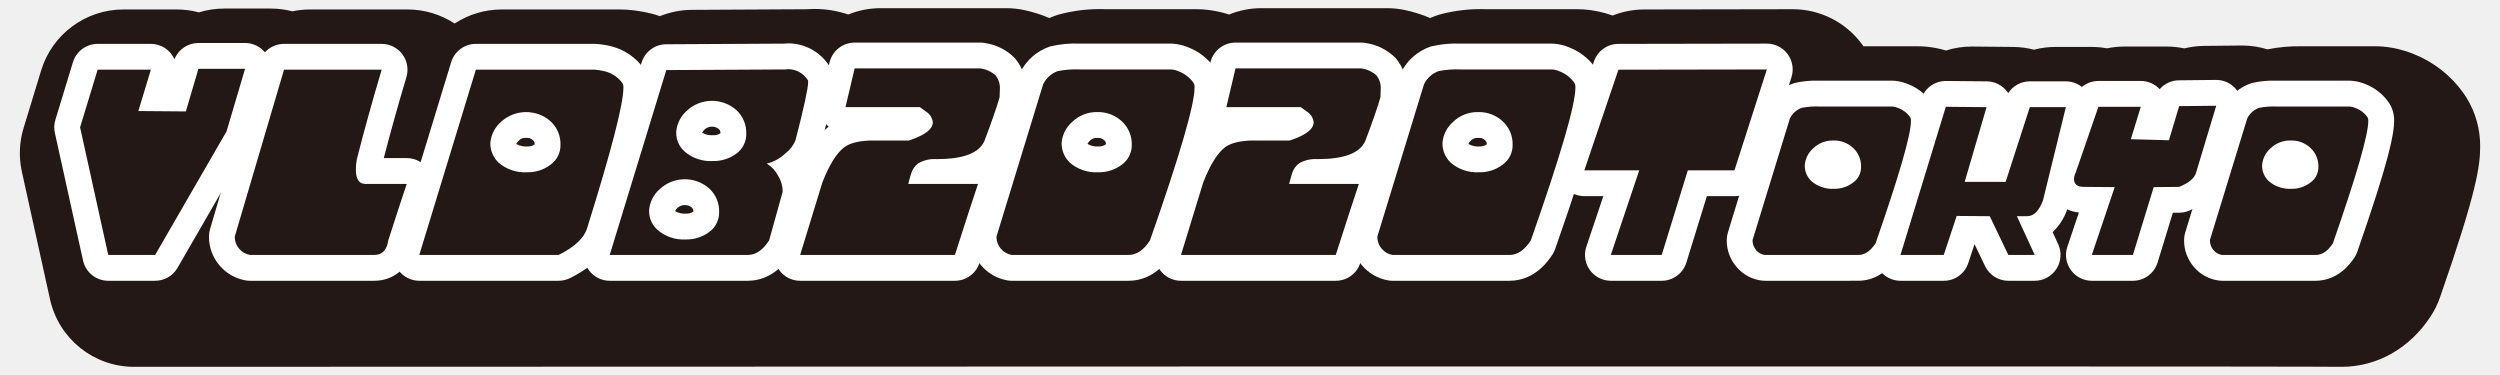
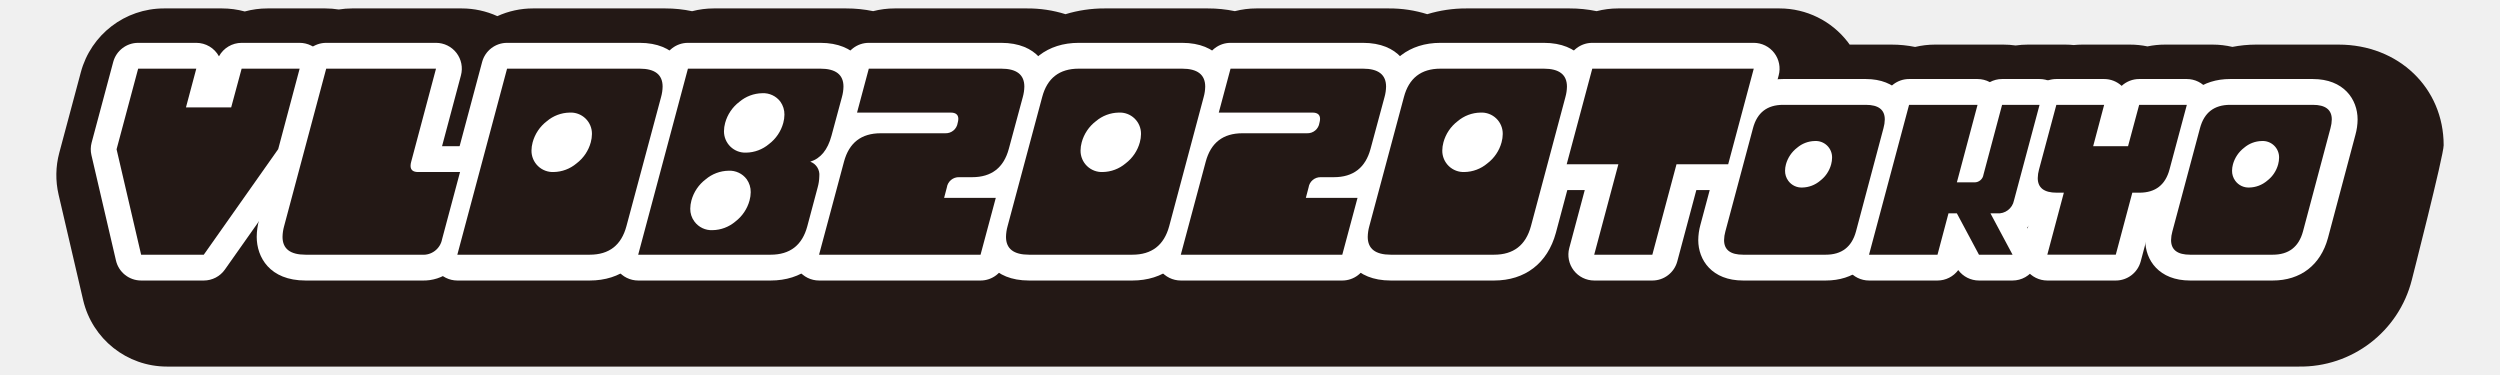
<svg xmlns="http://www.w3.org/2000/svg" viewBox="0 0 566.929 85.039">
  <defs>
    <style>.a{fill:#231815;}.b{fill:#fff;}</style>
  </defs>
-   <path class="a" d="M530.991,83.187c8.077,0,15.446-4.174,20.217-11.453a19.506,19.506,0,0,0,2.106-4.275c8.418-24.147,9.115-29.941,9.115-34.168a20.723,20.723,0,0,0-3.111-11.161q-.29-.465-.607-.913a25.237,25.237,0,0,0-11.33-8.952,23.769,23.769,0,0,0-6.965-1.697q-.844-.073-1.69-.073H522.143a36.188,36.188,0,0,0-7.955.697,19.492,19.492,0,0,0-5.755-.872c-.068,0-8.613.089-8.613.089a19.534,19.534,0,0,0-4.47.565,19.49,19.49,0,0,0-4.027-.42h-9.609a19.486,19.486,0,0,0-3.894.406,19.501,19.501,0,0,0-3.489-.318H466.157a19.498,19.498,0,0,0-4.909.626,19.493,19.493,0,0,0-4.72-.625s-9.354-.089-9.416-.089a19.461,19.461,0,0,0-5.813.897,23.613,23.613,0,0,0-4.594-.882q-.844-.073-1.69-.073H422.567c-.093-.134-.18-.271-.276-.403a19.515,19.515,0,0,0-15.76-8.005l-33.696.059a19.464,19.464,0,0,0-7.137,1.375,24.38,24.38,0,0,0-6.59-1.39c-.432-.029-.865-.043-1.298-.043H337.097A35.559,35.559,0,0,0,326.44,3.303c-.148.045-.297.092-.444.14-.574.188-1.129.417-1.684.647a29.864,29.864,0,0,0-5.73-1.814,19.536,19.536,0,0,0-4.043-.423H286.033a19.443,19.443,0,0,0-7.316,1.439,24.369,24.369,0,0,0-5.976-1.162c-.432-.029-.865-.043-1.298-.043H250.73A35.56,35.56,0,0,0,240.073,3.303q-.223.067-.444.14c-.574.188-1.129.417-1.684.647a29.864,29.864,0,0,0-5.73-1.814,19.535,19.535,0,0,0-4.043-.423H199.666a19.444,19.444,0,0,0-7.298,1.432,24.271,24.271,0,0,0-7.702-1.256c-.577,0-1.159.021-1.742.064l-26.078.142a19.463,19.463,0,0,0-7.211,1.435c-.318-.107-.629-.228-.953-.325q-.369-.11-.741-.206a32.997,32.997,0,0,0-5.767-.94q-.71-.052-1.424-.052H113.767a19.468,19.468,0,0,0-10.669,3.188A19.512,19.512,0,0,0,92.41,2.146H70.261a19.492,19.492,0,0,0-3.96.421,19.491,19.491,0,0,0-4.875-.626H50.85a19.495,19.495,0,0,0-5.75.865,19.491,19.491,0,0,0-5.031-.66h-12.07A19.515,19.515,0,0,0,9.333,15.968L5.348,29.035a19.514,19.514,0,0,0-.391,9.896l6.387,28.945a19.516,19.516,0,0,0,19.057,15.31S518.418,82.981,530.991,83.187Z" />
-   <path class="b" d="M24.546,63.672A5.854,5.854,0,0,1,18.83,59.079L12.443,30.134a5.846,5.846,0,0,1,.117-2.969l3.984-13.066a5.854,5.854,0,0,1,5.6-4.147h12.07a5.854,5.854,0,0,1,5.347,3.471,5.855,5.855,0,0,1,5.434-3.676H55.572a5.854,5.854,0,0,1,5.614,7.513l-4.189,14.18a5.85,5.85,0,0,1-.545,1.27L40.25,60.747a5.854,5.854,0,0,1-5.069,2.925Z" />
-   <path class="b" d="M56.702,63.672a5.87,5.87,0,0,1-.943-.077A10.036,10.036,0,0,1,47.39,53.628a5.84,5.84,0,0,1,.24-1.657L58.792,14.149a5.854,5.854,0,0,1,5.615-4.197H86.555a5.854,5.854,0,0,1,5.609,7.533c-1.895,6.335-3.619,12.504-5.132,18.366h5.207a5.855,5.855,0,0,1,5.548,7.724c-1.145,3.396-2.501,7.539-4.034,12.319-.893,4.746-4.344,7.779-8.926,7.779Zm29.86-25.005Z" />
-   <path class="b" d="M95.081,63.672a5.855,5.855,0,0,1-5.599-7.564l12.832-42.012a5.854,5.854,0,0,1,5.599-4.145H134.895q.214,0,.427.016a19.266,19.266,0,0,1,3.371.549c.075.019.148.04.222.061a12.888,12.888,0,0,1,6.915,4.747,7.392,7.392,0,0,1,1.395,4.612c0,2.967-.963,9.453-8.47,33.475-1.139,3.843-4.346,7.12-9.507,9.659a5.857,5.857,0,0,1-2.584.602Zm22.06-30.99a4.349,4.349,0,0,0,2.403.531,2.616,2.616,0,0,0,1.699-.477,1.118,1.118,0,0,0-.379-.949,1.983,1.983,0,0,0-1.554-.517,2.036,2.036,0,0,0-1.611.561,3.066,3.066,0,0,0-.615.776C117.098,32.629,117.117,32.654,117.14,32.682Z" />
-   <path class="b" d="M138.264,63.672a5.855,5.855,0,0,1-5.598-7.568L145.498,14.18a5.855,5.855,0,0,1,5.566-4.141l26.63-.144a10.556,10.556,0,0,1,1.116-.061,11.066,11.066,0,0,1,8.903,4.608,6.308,6.308,0,0,1,1.404,4.147c0,1.38-.234,3.759-3.027,14.587a11.578,11.578,0,0,1-3.669,5.597,11.699,11.699,0,0,1,.925,4.425,7.889,7.889,0,0,1-.314,2.196l-2.978,10.684a5.878,5.878,0,0,1-.702,1.574c-3.17,4.975-7.079,6.019-9.801,6.019Zm14.85-15.805a4.004,4.004,0,0,0,2.406.581,2.768,2.768,0,0,0,1.704-.454,1.117,1.117,0,0,0-.384-.972,2.546,2.546,0,0,0-3.137.046,2.984,2.984,0,0,0-.618.771Zm6.152-17.754a4.145,4.145,0,0,0,2.406.551,2.832,2.832,0,0,0,1.704-.441,1.125,1.125,0,0,0-.384-.985,2.547,2.547,0,0,0-3.137.047,2.86,2.86,0,0,0-.627.791C159.239,30.087,159.252,30.099,159.266,30.113Z" />
-   <path class="b" d="M181.448,63.672a5.854,5.854,0,0,1-5.597-7.571l5.039-16.436q.065-.211.146-.417c2.011-5.141,4.196-8.487,6.868-10.517a5.853,5.853,0,0,1-1.869-5.778l2.08-8.789a5.854,5.854,0,0,1,5.697-4.506h28.506a5.851,5.851,0,0,1,1.213.127,11.879,11.879,0,0,1,6.56,3.353,10.253,10.253,0,0,1,2.506,7.179q0,.918-.069,2.083a5.837,5.837,0,0,1-.209,1.234c-.658,2.333-1.84,5.75-3.616,10.444q-.066.175-.144.346a10.797,10.797,0,0,1-2.394,3.388,5.752,5.752,0,0,1,.382.477,5.853,5.853,0,0,1,.793,5.285c-1.176,3.49-2.931,8.882-5.216,16.027a5.854,5.854,0,0,1-5.576,4.071Z" />
-   <path class="b" d="M229.436,63.672a5.87,5.87,0,0,1-.943-.077,10.036,10.036,0,0,1-8.368-9.967,5.866,5.866,0,0,1,.257-1.715L230.958,17.401a5.885,5.885,0,0,1,.456-1.083,11.657,11.657,0,0,1,6.625-5.751c.044-.014.089-.028.133-.042a24.124,24.124,0,0,1,6.704-.631h20.713q.195,0,.389.013a10.842,10.842,0,0,1,3.564.864,13.037,13.037,0,0,1,5.898,4.636,7.477,7.477,0,0,1,1.306,4.472c0,3.179-1.187,10.208-10.438,36.568a5.854,5.854,0,0,1-.586,1.207c-3.17,4.975-7.095,6.019-9.83,6.019Zm17.255-30.989a4.275,4.275,0,0,0,2.373.53,2.67,2.67,0,0,0,1.728-.489,1.085,1.085,0,0,0-.379-.924,1.996,1.996,0,0,0-1.554-.53,2.103,2.103,0,0,0-1.639.575,2.689,2.689,0,0,0-.597.747A.813.813,0,0,0,246.691,32.683Z" />
-   <path class="b" d="M267.815,63.672a5.854,5.854,0,0,1-5.597-7.571l5.039-16.436q.065-.211.145-.417c2.011-5.141,4.196-8.487,6.868-10.517a5.852,5.852,0,0,1-1.869-5.778l2.08-8.789a5.854,5.854,0,0,1,5.697-4.506h28.506a5.852,5.852,0,0,1,1.213.127,11.878,11.878,0,0,1,6.56,3.353,10.253,10.253,0,0,1,2.506,7.179q0,.918-.069,2.083a5.837,5.837,0,0,1-.209,1.234c-.658,2.333-1.84,5.75-3.616,10.444q-.066.175-.144.346a10.797,10.797,0,0,1-2.394,3.388,5.752,5.752,0,0,1,.382.477,5.853,5.853,0,0,1,.793,5.285c-1.176,3.49-2.931,8.882-5.216,16.027a5.854,5.854,0,0,1-5.576,4.071Z" />
-   <path class="b" d="M315.803,63.672a5.87,5.87,0,0,1-.943-.077,10.036,10.036,0,0,1-8.368-9.967,5.866,5.866,0,0,1,.257-1.715L317.325,17.401a5.878,5.878,0,0,1,.456-1.083,11.657,11.657,0,0,1,6.625-5.751c.044-.014.089-.028.133-.042a24.124,24.124,0,0,1,6.704-.631h20.713q.195,0,.389.013a10.842,10.842,0,0,1,3.564.864,13.037,13.037,0,0,1,5.898,4.636,7.477,7.477,0,0,1,1.306,4.472c0,3.179-1.187,10.208-10.438,36.568a5.854,5.854,0,0,1-.586,1.207c-3.17,4.975-7.095,6.019-9.83,6.019Zm17.255-30.989a4.275,4.275,0,0,0,2.373.53,2.67,2.67,0,0,0,1.728-.489,1.085,1.085,0,0,0-.379-.924,1.996,1.996,0,0,0-1.554-.53,2.103,2.103,0,0,0-1.639.575,2.687,2.687,0,0,0-.597.747A.8.8,0,0,0,333.059,32.683Z" />
-   <path class="b" d="M365.286,63.672a5.855,5.855,0,0,1-5.55-7.719l3.853-11.471H359.28a5.854,5.854,0,0,1-5.544-7.733L361.47,13.927a5.854,5.854,0,0,1,5.534-3.976l33.672-.059a5.855,5.855,0,0,1,5.574,7.646l-7.354,22.881a5.855,5.855,0,0,1-5.574,4.064h-6.255l-4.644,15.06a5.854,5.854,0,0,1-5.594,4.129Z" />
-   <path class="b" d="M400.214,63.672a5.85,5.85,0,0,1-.745-.048,8.89,8.89,0,0,1-5.624-3.036,9.179,9.179,0,0,1-2.269-6.14,5.851,5.851,0,0,1,.258-1.717l8.467-27.598a5.828,5.828,0,0,1,.494-1.153,10.578,10.578,0,0,1,6.006-5.106c.046-.015.093-.029.14-.043a20.604,20.604,0,0,1,5.636-.531H429.16q.254,0,.507.022a10.139,10.139,0,0,1,3.032.754,11.47,11.47,0,0,1,5.287,4.163q.095.134.182.273a7.181,7.181,0,0,1,1.037,3.923c0,2.823-.993,8.555-8.354,29.671a5.865,5.865,0,0,1-.632,1.282c-3.012,4.596-6.802,5.282-8.793,5.282Z" />
-   <path class="b" d="M455.439,63.672a5.855,5.855,0,0,1-5.278-3.321l-2.392-4.983-1.421,4.291a5.854,5.854,0,0,1-5.558,4.014h-9.814a5.854,5.854,0,0,1-5.598-7.567l10.283-33.603a5.854,5.854,0,0,1,5.598-4.142c.018,0,9.285.088,9.285.088a5.855,5.855,0,0,1,4.646,2.365q.107.145.206.296a5.854,5.854,0,0,1,4.907-2.662h8.174a5.854,5.854,0,0,1,5.686,7.249l-5.186,21.152a5.881,5.881,0,0,1-.208.671,12.808,12.808,0,0,1-3.29,5.123l1.255,2.728a5.855,5.855,0,0,1-5.319,8.301Z" />
-   <path class="b" d="M474.365,63.672a5.854,5.854,0,0,1-5.547-7.725l2.621-7.772a7.545,7.545,0,0,1-6.971-7.613,8.89,8.89,0,0,1,.784-3.555l5.074-14.703a5.855,5.855,0,0,1,5.534-3.945h9.61a5.853,5.853,0,0,1,4.284,1.865,5.853,5.853,0,0,1,4.356-2.011s8.449-.088,8.47-.088a5.854,5.854,0,0,1,5.606,7.542L503.625,40.805c-.881,3.042-3.318,5.396-7.248,6.995a5.85,5.85,0,0,1-2.147.432l-1.489.015-3.462,11.287a5.854,5.854,0,0,1-5.597,4.138Z" />
-   <path class="b" d="M503.926,63.672a5.832,5.832,0,0,1-.744-.048,8.894,8.894,0,0,1-5.625-3.036,9.179,9.179,0,0,1-2.268-6.14,5.851,5.851,0,0,1,.258-1.717l8.467-27.598a5.834,5.834,0,0,1,.494-1.153,10.578,10.578,0,0,1,6.006-5.106c.047-.015.094-.029.14-.043a20.611,20.611,0,0,1,5.637-.531h16.582c.169,0,.339.007.507.022a10.142,10.142,0,0,1,3.032.754,11.473,11.473,0,0,1,5.287,4.163q.094.134.182.273a7.185,7.185,0,0,1,1.036,3.923c0,2.823-.992,8.555-8.354,29.671A5.864,5.864,0,0,1,533.93,58.39c-3.013,4.596-6.803,5.282-8.793,5.282Z" />
-   <path class="a" d="M35.181,57.818H24.546L18.16,28.872,22.144,15.806h12.07l-2.842,9.375,10.781.088,2.842-9.668H55.572l-4.19,14.18Z" />
-   <path class="a" d="M56.702,57.818a4.038,4.038,0,0,1-2.446-1.392,4.106,4.106,0,0,1-1.011-2.798L64.407,15.806H86.555Q83.391,26.382,80.93,36.079a12.078,12.078,0,0,0-.234,2.314q0,3.31,2.109,3.311h9.434Q90.452,47.007,88.049,54.507q-.469,3.31-3.223,3.311Z" />
-   <path class="a" d="M133.167,51.665q-1.025,3.457-6.504,6.152H95.081l12.832-42.012H134.895a13.337,13.337,0,0,1,2.344.381,7.127,7.127,0,0,1,3.897,2.637,1.88,1.88,0,0,1,.234,1.113Q141.37,25.415,133.167,51.665Zm-13.623-12.598a8.451,8.451,0,0,0,5.317-1.728,5.406,5.406,0,0,0,2.241-4.482,6.996,6.996,0,0,0-2.241-5.347,8.41,8.41,0,0,0-11.206.088,7.243,7.243,0,0,0-2.461,4.79v.146a6.05,6.05,0,0,0,1.875,4.365A9.17,9.17,0,0,0,119.543,39.068Z" />
-   <path class="a" d="M178.079,15.747a4.827,4.827,0,0,1,.732-.059,5.263,5.263,0,0,1,4.365,2.461q.088.059.088.439,0,2.11-2.842,13.125a6.833,6.833,0,0,1-2.256,3.018,9.462,9.462,0,0,1-4.277,2.373,6.919,6.919,0,0,1,2.549,2.725,7.03,7.03,0,0,1,1.055,3.369,2.03,2.03,0,0,1-.088.586L174.417,54.507q-2.109,3.31-4.863,3.311h-31.289l12.832-41.924ZM155.52,54.302a8.549,8.549,0,0,0,5.317-1.699,5.412,5.412,0,0,0,2.241-4.541,6.962,6.962,0,0,0-2.241-5.317,8.368,8.368,0,0,0-11.206.117A7.175,7.175,0,0,0,147.2,47.622v.234a5.672,5.672,0,0,0,1.875,4.248A8.986,8.986,0,0,0,155.52,54.302Zm6.152-17.783a8.599,8.599,0,0,0,5.317-1.685,5.401,5.401,0,0,0,2.241-4.556,6.962,6.962,0,0,0-2.241-5.317,8.368,8.368,0,0,0-11.206.117,7.175,7.175,0,0,0-2.432,4.761v.234a5.703,5.703,0,0,0,1.875,4.277A9.06,9.06,0,0,0,161.672,36.519Z" />
-   <path class="a" d="M208.606,24.302H191.731l2.08-8.789h28.506a6.483,6.483,0,0,1,3.457,1.582,4.64,4.64,0,0,1,.967,3.223q0,.762-.059,1.729-.908,3.223-3.457,9.961-1.846,4.072-10.693,4.072h-.264a7.192,7.192,0,0,0-4.043.967,4.379,4.379,0,0,0-1.582,2.256q-.381,1.201-.674,2.402h15.82q-1.787,5.303-5.244,16.113H181.448l5.039-16.436q2.373-6.064,5.01-8.027,1.875-1.348,5.859-1.494h8.76q5.42-1.787,5.42-4.131a3.267,3.267,0,0,0-1.377-2.314Q209.426,24.888,208.606,24.302Z" />
-   <path class="a" d="M229.436,57.818a4.038,4.038,0,0,1-2.446-1.392,4.107,4.107,0,0,1-1.011-2.798l10.576-34.512a5.89,5.89,0,0,1,3.31-2.988,20.956,20.956,0,0,1,5.01-.381h20.713a5.017,5.017,0,0,1,1.728.44,7.242,7.242,0,0,1,3.369,2.637,1.947,1.947,0,0,1,.205,1.055q0,5.83-10.107,34.629-2.109,3.31-4.893,3.311Zm19.629-18.75a8.513,8.513,0,0,0,5.332-1.728,5.394,5.394,0,0,0,2.256-4.482A6.974,6.974,0,0,0,254.397,27.51a7.835,7.835,0,0,0-5.537-2.095,7.921,7.921,0,0,0-5.669,2.183,7.097,7.097,0,0,0-2.446,4.79v.146A6.05,6.05,0,0,0,242.62,36.9,9.126,9.126,0,0,0,249.065,39.068Z" />
-   <path class="a" d="M294.973,24.302h-16.875l2.08-8.789h28.506a6.483,6.483,0,0,1,3.457,1.582,4.64,4.64,0,0,1,.967,3.223q0,.762-.059,1.729-.908,3.223-3.457,9.961-1.846,4.072-10.693,4.072h-.264a7.192,7.192,0,0,0-4.043.967,4.379,4.379,0,0,0-1.582,2.256q-.381,1.201-.674,2.402h15.82q-1.787,5.303-5.244,16.113H267.815L272.854,41.382q2.373-6.064,5.01-8.027,1.875-1.348,5.859-1.494h8.76q5.42-1.787,5.42-4.131a3.267,3.267,0,0,0-1.377-2.314Q295.793,24.888,294.973,24.302Z" />
-   <path class="a" d="M315.803,57.818a4.038,4.038,0,0,1-2.446-1.392,4.107,4.107,0,0,1-1.011-2.798l10.576-34.512a5.89,5.89,0,0,1,3.31-2.988,20.956,20.956,0,0,1,5.01-.381h20.713a5.017,5.017,0,0,1,1.728.44,7.242,7.242,0,0,1,3.369,2.637,1.948,1.948,0,0,1,.205,1.055q0,5.83-10.107,34.629-2.109,3.31-4.893,3.311Zm19.629-18.75a8.513,8.513,0,0,0,5.332-1.728,5.394,5.394,0,0,0,2.256-4.482,6.974,6.974,0,0,0-2.256-5.347,7.835,7.835,0,0,0-5.537-2.095,7.921,7.921,0,0,0-5.669,2.183,7.097,7.097,0,0,0-2.446,4.79v.146a6.05,6.05,0,0,0,1.875,4.365A9.126,9.126,0,0,0,335.432,39.068Z" />
-   <path class="a" d="M365.286,57.818l6.445-19.189H359.28l7.734-22.822,33.662-.059-7.354,22.881H382.747l-5.918,19.189Z" />
-   <path class="a" d="M400.214,57.818a3.068,3.068,0,0,1-1.963-1.084,3.349,3.349,0,0,1-.82-2.285l8.467-27.598a4.827,4.827,0,0,1,2.695-2.402,17.168,17.168,0,0,1,3.984-.293H429.16a4.304,4.304,0,0,1,1.348.352,5.691,5.691,0,0,1,2.695,2.109,1.65,1.65,0,0,1,.146.82q0,4.717-8.027,27.744-1.729,2.637-3.897,2.637Zm15.732-15a6.865,6.865,0,0,0,4.248-1.392,4.275,4.275,0,0,0,1.846-3.559,5.652,5.652,0,0,0-1.802-4.321A6.254,6.254,0,0,0,415.8,31.86a6.366,6.366,0,0,0-4.614,1.772,5.651,5.651,0,0,0-1.919,3.853v.146a4.766,4.766,0,0,0,1.523,3.457A7.316,7.316,0,0,0,415.947,42.818Z" />
-   <path class="a" d="M441.259,24.214l9.229.088-4.951,16.934h9.287l5.479-16.934h8.174l-5.186,21.152q-1.348,3.574-3.603,3.574h-2.314l4.043,8.789H455.439l-4.219-8.789-7.5-.059-2.93,8.848h-9.814Z" />
-   <path class="a" d="M502.578,23.98l-4.57,15.176q-.527,1.875-3.838,3.223l-5.771.059-4.717,15.381h-9.317l5.186-15.381-6.973-.059q-2.256,0-2.256-1.816a3.461,3.461,0,0,1,.381-1.406l5.156-14.941h9.61l-2.256,7.354,8.643.234,2.314-7.734Z" />
-   <path class="a" d="M503.926,57.818a3.068,3.068,0,0,1-1.963-1.084,3.349,3.349,0,0,1-.82-2.285l8.467-27.598a4.826,4.826,0,0,1,2.695-2.402,17.17,17.17,0,0,1,3.984-.293h16.582a4.306,4.306,0,0,1,1.348.352,5.692,5.692,0,0,1,2.695,2.109,1.651,1.651,0,0,1,.146.82q0,4.717-8.027,27.744-1.728,2.637-3.897,2.637Zm15.732-15a6.866,6.866,0,0,0,4.248-1.392,4.276,4.276,0,0,0,1.846-3.559,5.653,5.653,0,0,0-1.803-4.321,6.252,6.252,0,0,0-4.438-1.685,6.368,6.368,0,0,0-4.615,1.772,5.65,5.65,0,0,0-1.918,3.853v.146a4.766,4.766,0,0,0,1.524,3.457A7.316,7.316,0,0,0,519.658,42.818Z" />
+   <path class="a" d="M521.25,83.128A26.041,26.041,0,0,0,546.934,63.466c.01-.035,7.219-28.224,7.219-30.526,0-13.013-10.241-22.825-23.821-22.825h-18.75a28.333,28.333,0,0,0-5.34.52,19.506,19.506,0,0,0-4.474-.52H490.957a19.511,19.511,0,0,0-3.973.407,19.506,19.506,0,0,0-3.967-.407H472.177c-.639,0-1.27.04-1.896.101-.633-.062-1.27-.101-1.912-.101h-8.496a19.543,19.543,0,0,0-2.786.199,19.553,19.553,0,0,0-2.78-.199H438.779a19.493,19.493,0,0,0-4.486.532,26.78,26.78,0,0,0-5.329-.532h-9.515c-.136-.191-.269-.384-.412-.571a19.515,19.515,0,0,0-15.48-7.632h-36.621a19.504,19.504,0,0,0-4.87.618,29.747,29.747,0,0,0-6.116-.618h-23.438a30.104,30.104,0,0,0-8.855,1.305,28.418,28.418,0,0,0-8.723-1.305H284.905a19.505,19.505,0,0,0-4.87.618,29.747,29.747,0,0,0-6.116-.618h-23.438a30.104,30.104,0,0,0-8.855,1.305,28.418,28.418,0,0,0-8.723-1.305h-30.029a19.505,19.505,0,0,0-4.87.618,29.747,29.747,0,0,0-6.116-.618H161.858a19.501,19.501,0,0,0-4.912.63,28.892,28.892,0,0,0-6.045-.63H120.842a19.459,19.459,0,0,0-8.057,1.749,19.497,19.497,0,0,0-8.056-1.749H79.827a19.539,19.539,0,0,0-3.009.241,19.494,19.494,0,0,0-3.014-.241H60.65a19.497,19.497,0,0,0-5.145.688,19.514,19.514,0,0,0-5.139-.688H37.183A19.514,19.514,0,0,0,18.332,16.381L13.44,34.662a19.517,19.517,0,0,0-.155,9.47l5.566,23.906A19.515,19.515,0,0,0,37.857,83.128Z" />
+   <path class="b" d="M32.002,63.613a5.854,5.854,0,0,1-5.702-4.527l-5.566-23.906a5.853,5.853,0,0,1,.046-2.841l4.893-18.281A5.854,5.854,0,0,1,31.329,9.717h13.184a5.851,5.851,0,0,1,5.141,3.054A5.856,5.856,0,0,1,54.795,9.717h13.154a5.855,5.855,0,0,1,5.657,7.362l-4.863,18.252a5.859,5.859,0,0,1-.873,1.866l-16.875,23.936a5.854,5.854,0,0,1-4.785,2.481Z" />
+   <path class="b" d="M69.285,63.613c-8.17,0-11.069-5.332-11.069-9.897a15.288,15.288,0,0,1,.541-3.88l9.56-35.776A5.854,5.854,0,0,1,73.972,9.717H98.875a5.854,5.854,0,0,1,5.657,7.363l-4.287,16.075h4.079a5.854,5.854,0,0,1,5.656,7.366L105.907,55.755a10.119,10.119,0,0,1-10.255,7.858Z" />
+   <path class="b" d="M103.709,63.613a5.854,5.854,0,0,1-5.656-7.367l11.279-42.188A5.854,5.854,0,0,1,114.988,9.717h30.059c8.17,0,11.069,5.348,11.069,9.927a15.17,15.17,0,0,1-.549,3.881l-7.854,29.276c-1.833,6.869-6.928,10.812-13.975,10.812Z" />
+   <path class="b" d="M144.724,63.613a5.854,5.854,0,0,1-5.656-7.367l11.279-42.188A5.854,5.854,0,0,1,156.003,9.717h30.029c8.192,0,11.099,5.348,11.099,9.927a15.169,15.169,0,0,1-.549,3.881L194.204,32.332a16.205,16.205,0,0,1-2.716,5.729,10.956,10.956,0,0,1,.165,1.915,15.701,15.701,0,0,1-.577,4.05l-2.346,8.796c-1.84,6.861-6.934,10.792-13.977,10.792Z" />
+   <path class="b" d="M185.74,63.613a5.855,5.855,0,0,1-5.655-7.37l5.654-21.094a15.246,15.246,0,0,1,3.573-6.64,5.854,5.854,0,0,1-.614-4.491l2.666-9.961A5.854,5.854,0,0,1,197.019,9.717h30.029c8.192,0,11.099,5.348,11.099,9.927a15.17,15.17,0,0,1-.549,3.881l-3.169,11.736a15.215,15.215,0,0,1-3.569,6.631,5.856,5.856,0,0,1,.613,4.493l-3.457,12.891a5.855,5.855,0,0,1-5.655,4.338Z" />
+   <path class="b" d="M233.347,63.613c-8.17,0-11.069-5.332-11.069-9.897a15.275,15.275,0,0,1,.542-3.88l7.861-29.334C232.485,13.656,237.57,9.717,244.626,9.717H268.064c8.192,0,11.099,5.348,11.099,9.927a15.169,15.169,0,0,1-.549,3.881l-7.823,29.299c-1.873,6.868-6.975,10.79-14.006,10.79Z" />
+   <path class="b" d="M267.771,63.613a5.855,5.855,0,0,1-5.655-7.37l5.654-21.094a15.246,15.246,0,0,1,3.573-6.64,5.854,5.854,0,0,1-.614-4.491l2.666-9.961A5.854,5.854,0,0,1,279.05,9.717h30.029c8.192,0,11.099,5.348,11.099,9.927a15.17,15.17,0,0,1-.549,3.881L316.46,35.261a15.215,15.215,0,0,1-3.569,6.631,5.856,5.856,0,0,1,.613,4.493l-3.457,12.891a5.855,5.855,0,0,1-5.655,4.338Z" />
+   <path class="b" d="M315.378,63.613c-8.17,0-11.069-5.332-11.069-9.897a15.275,15.275,0,0,1,.542-3.88l7.861-29.334C314.517,13.656,319.602,9.717,326.658,9.717h23.438c8.192,0,11.099,5.348,11.099,9.927a15.169,15.169,0,0,1-.549,3.881l-7.823,29.299c-1.873,6.868-6.975,10.79-14.006,10.79Z" />
+   <path class="b" d="M361.521,63.613a5.855,5.855,0,0,1-5.656-7.365L359.376,43.106h-4.095a5.854,5.854,0,0,1-5.655-7.368l5.801-21.68A5.854,5.854,0,0,1,361.082,9.717h36.621a5.854,5.854,0,0,1,5.655,7.368l-5.801,21.68a5.854,5.854,0,0,1-5.655,4.341h-7.223l-4.318,16.164a5.855,5.855,0,0,1-5.656,4.344Z" />
+   <path class="b" d="M395.278,63.613c-7.019,0-10.161-4.603-10.161-9.165a13.437,13.437,0,0,1,.496-3.49l6.265-23.423c1.629-6.109,6.179-9.615,12.482-9.615h18.75c7.019,0,10.161,4.603,10.161,9.165a13.437,13.437,0,0,1-.496,3.49l-6.234,23.416c-1.667,6.126-6.225,9.622-12.513,9.622Z" />
+   <path class="b" d="M448.774,63.613a5.856,5.856,0,0,1-4.702-2.366,5.855,5.855,0,0,1-4.702,2.366H423.842a5.854,5.854,0,0,1-5.656-7.366l9.082-33.984a5.854,5.854,0,0,1,5.656-4.343h15.527a5.855,5.855,0,0,1,2.783.704,5.837,5.837,0,0,1,2.783-.704h8.496a5.854,5.854,0,0,1,5.655,7.368l-5.801,21.68a9.979,9.979,0,0,1-2.644,4.609l1.83,3.423a5.854,5.854,0,0,1-5.164,8.614Z" />
+   <path class="b" d="M464.272,63.613a5.854,5.854,0,0,1-5.657-7.363l2.136-8.01a8.765,8.765,0,0,1-4.501-7.855,13.437,13.437,0,0,1,.496-3.49L460.668,22.259a5.855,5.855,0,0,1,5.655-4.339h10.839a5.854,5.854,0,0,1,3.97,1.551,5.851,5.851,0,0,1,3.97-1.551h10.811a5.855,5.855,0,0,1,5.655,7.37L497.642,39.939c-1.361,5.102-4.762,8.389-9.521,9.332l-2.666,9.997a5.853,5.853,0,0,1-5.656,4.346Z" />
+   <path class="b" d="M496.645,63.613c-7.02,0-10.161-4.603-10.161-9.165a13.437,13.437,0,0,1,.496-3.49l6.266-23.423c1.629-6.109,6.179-9.615,12.481-9.615h18.75c7.02,0,10.161,4.603,10.161,9.165a13.437,13.437,0,0,1-.496,3.49l-6.234,23.416c-1.668,6.126-6.226,9.622-12.513,9.622Z" />
+   <path class="a" d="M67.95,15.571l-4.863,18.252-16.875,23.936h-14.209L26.436,33.853l4.893-18.281h13.184l-2.344,8.789h10.254l2.373-8.789Z" />
+   <path class="a" d="M69.285,57.759q-5.215,0-5.215-4.043a9.641,9.641,0,0,1,.352-2.402l9.551-35.742H98.875l-5.625,21.094a3.552,3.552,0,0,0-.146.938q0,1.406,1.699,1.406h9.521l-4.072,15.234a4.324,4.324,0,0,1-4.6,3.516Z" />
+   <path class="a" d="M142.058,51.284q-1.729,6.475-8.32,6.475H103.709l11.279-42.188h30.059q5.215,0,5.215,4.072a9.308,9.308,0,0,1-.352,2.373ZM130.735,37.061a8.94,8.94,0,0,0,3.237-4.79,7.342,7.342,0,0,0,.264-1.875,4.789,4.789,0,0,0-5.068-4.863,8.198,8.198,0,0,0-5.156,1.948,8.967,8.967,0,0,0-3.223,4.79,7.342,7.342,0,0,0-.264,1.875,4.826,4.826,0,0,0,5.039,4.863A8.256,8.256,0,0,0,130.735,37.061Z" />
+   <path class="a" d="M174.753,57.759h-30.029l11.279-42.188h30.029q5.244,0,5.244,4.072a9.308,9.308,0,0,1-.352,2.373l-2.373,8.789q-1.289,4.775-4.805,5.859a3.153,3.153,0,0,1,2.051,3.311,10.08,10.08,0,0,1-.381,2.549l-2.344,8.789Q181.345,57.759,174.753,57.759Zm-7.998-7.515a8.967,8.967,0,0,0,3.223-4.79,7.342,7.342,0,0,0,.264-1.875,4.963,4.963,0,0,0-.908-2.93,4.832,4.832,0,0,0-4.131-1.934,8.256,8.256,0,0,0-5.171,1.948,8.94,8.94,0,0,0-3.237,4.79,7.342,7.342,0,0,0-.264,1.875,4.729,4.729,0,0,0,.938,2.9,4.806,4.806,0,0,0,4.131,1.963A8.198,8.198,0,0,0,166.755,50.244Zm7.632-17.578a8.94,8.94,0,0,0,3.237-4.79,7.342,7.342,0,0,0,.264-1.875,4.962,4.962,0,0,0-.908-2.93,4.832,4.832,0,0,0-4.131-1.934,8.256,8.256,0,0,0-5.171,1.948,8.94,8.94,0,0,0-3.237,4.79,7.342,7.342,0,0,0-.264,1.875,4.826,4.826,0,0,0,5.039,4.863A8.256,8.256,0,0,0,174.387,32.666Z" />
+   <path class="a" d="M217.175,27.876a3.475,3.475,0,0,0,.146-.908q0-1.436-1.729-1.436H194.353l2.666-9.961h30.029q5.244,0,5.244,4.072a9.308,9.308,0,0,1-.352,2.373l-3.164,11.719q-1.729,6.445-8.32,6.445h-2.93a2.731,2.731,0,0,0-2.812,2.344l-.615,2.344h11.719l-3.457,12.891H185.74L191.394,36.665q1.729-6.445,8.32-6.445h14.648A2.731,2.731,0,0,0,217.175,27.876Z" />
+   <path class="a" d="M233.347,57.759q-5.215,0-5.215-4.043a9.641,9.641,0,0,1,.352-2.402l7.852-29.297q1.699-6.445,8.291-6.445H268.064q5.244,0,5.244,4.072a9.308,9.308,0,0,1-.352,2.373l-7.822,29.297q-1.758,6.445-8.35,6.445ZM255.247,37.061a8.94,8.94,0,0,0,3.237-4.79,7.342,7.342,0,0,0,.264-1.875,4.789,4.789,0,0,0-5.068-4.863,8.198,8.198,0,0,0-5.156,1.948,8.967,8.967,0,0,0-3.223,4.79,7.342,7.342,0,0,0-.264,1.875,4.826,4.826,0,0,0,5.039,4.863A8.256,8.256,0,0,0,255.247,37.061Z" />
+   <path class="a" d="M299.207,27.876a3.475,3.475,0,0,0,.146-.908q0-1.436-1.729-1.436H276.384l2.666-9.961h30.029q5.244,0,5.244,4.072a9.308,9.308,0,0,1-.352,2.373l-3.164,11.719q-1.729,6.445-8.32,6.445h-2.93a2.731,2.731,0,0,0-2.812,2.344l-.615,2.344h11.719l-3.457,12.891H267.771l5.654-21.094q1.729-6.445,8.32-6.445H296.394A2.731,2.731,0,0,0,299.207,27.876Z" />
+   <path class="a" d="M315.378,57.759q-5.215,0-5.215-4.043a9.641,9.641,0,0,1,.352-2.402l7.852-29.297q1.699-6.445,8.291-6.445h23.438q5.244,0,5.244,4.072a9.308,9.308,0,0,1-.352,2.373l-7.822,29.297q-1.758,6.445-8.35,6.445ZM337.278,37.061a8.94,8.94,0,0,0,3.237-4.79,7.342,7.342,0,0,0,.264-1.875,4.789,4.789,0,0,0-5.068-4.863,8.198,8.198,0,0,0-5.156,1.948,8.967,8.967,0,0,0-3.223,4.79,7.342,7.342,0,0,0-.264,1.875,4.826,4.826,0,0,0,5.039,4.863A8.256,8.256,0,0,0,337.278,37.061Z" />
+   <path class="a" d="M361.521,57.759l5.479-20.508H355.281l5.801-21.68h36.621l-5.801,21.68H380.183l-5.479,20.508Z" />
+   <path class="a" d="M395.278,57.759q-4.307,0-4.307-3.311a7.593,7.593,0,0,1,.293-1.963l6.27-23.438q1.406-5.273,6.826-5.273h18.75q4.307,0,4.307,3.311a7.593,7.593,0,0,1-.293,1.963l-6.24,23.438q-1.436,5.273-6.855,5.273Zm17.461-16.758a6.942,6.942,0,0,0,2.52-3.75,5.963,5.963,0,0,0,.205-1.494,3.702,3.702,0,0,0-3.926-3.779,6.356,6.356,0,0,0-3.999,1.523,7.132,7.132,0,0,0-2.534,3.75,5.631,5.631,0,0,0-.205,1.465,3.757,3.757,0,0,0,.732,2.285,3.715,3.715,0,0,0,3.193,1.523A6.414,6.414,0,0,0,412.739,41.001Z" />
+   <path class="a" d="M454.018,23.775h8.496l-5.801,21.68a3.632,3.632,0,0,1-3.867,2.93h-1.465l5.01,9.375h-7.617l-5.01-9.375h-1.904l-2.49,9.375H423.842l9.082-33.984h15.527l-4.688,17.578h3.955a2.04,2.04,0,0,0,2.08-1.758Z" />
+   <path class="a" d="M468.022,43.696h-1.611q-4.307,0-4.307-3.311a7.593,7.593,0,0,1,.293-1.963l3.926-14.648h10.839l-2.49,9.375H482.582l2.52-9.375h10.811L491.986,38.423q-1.406,5.273-6.826,5.273h-1.611l-3.75,14.062H464.272Z" />
+   <path class="a" d="M496.645,57.759q-4.307,0-4.307-3.311a7.593,7.593,0,0,1,.293-1.963l6.27-23.438q1.406-5.273,6.826-5.273h18.75q4.307,0,4.307,3.311a7.593,7.593,0,0,1-.293,1.963L522.25,52.486q-1.436,5.273-6.855,5.273Zm17.461-16.758a6.942,6.942,0,0,0,2.52-3.75,5.963,5.963,0,0,0,.205-1.494,3.702,3.702,0,0,0-3.926-3.779,6.353,6.353,0,0,0-3.998,1.523,7.134,7.134,0,0,0-2.535,3.75A5.631,5.631,0,0,0,506.166,38.716a3.757,3.757,0,0,0,.732,2.285,3.715,3.715,0,0,0,3.193,1.523A6.414,6.414,0,0,0,514.105,41.001Z" />
</svg>
